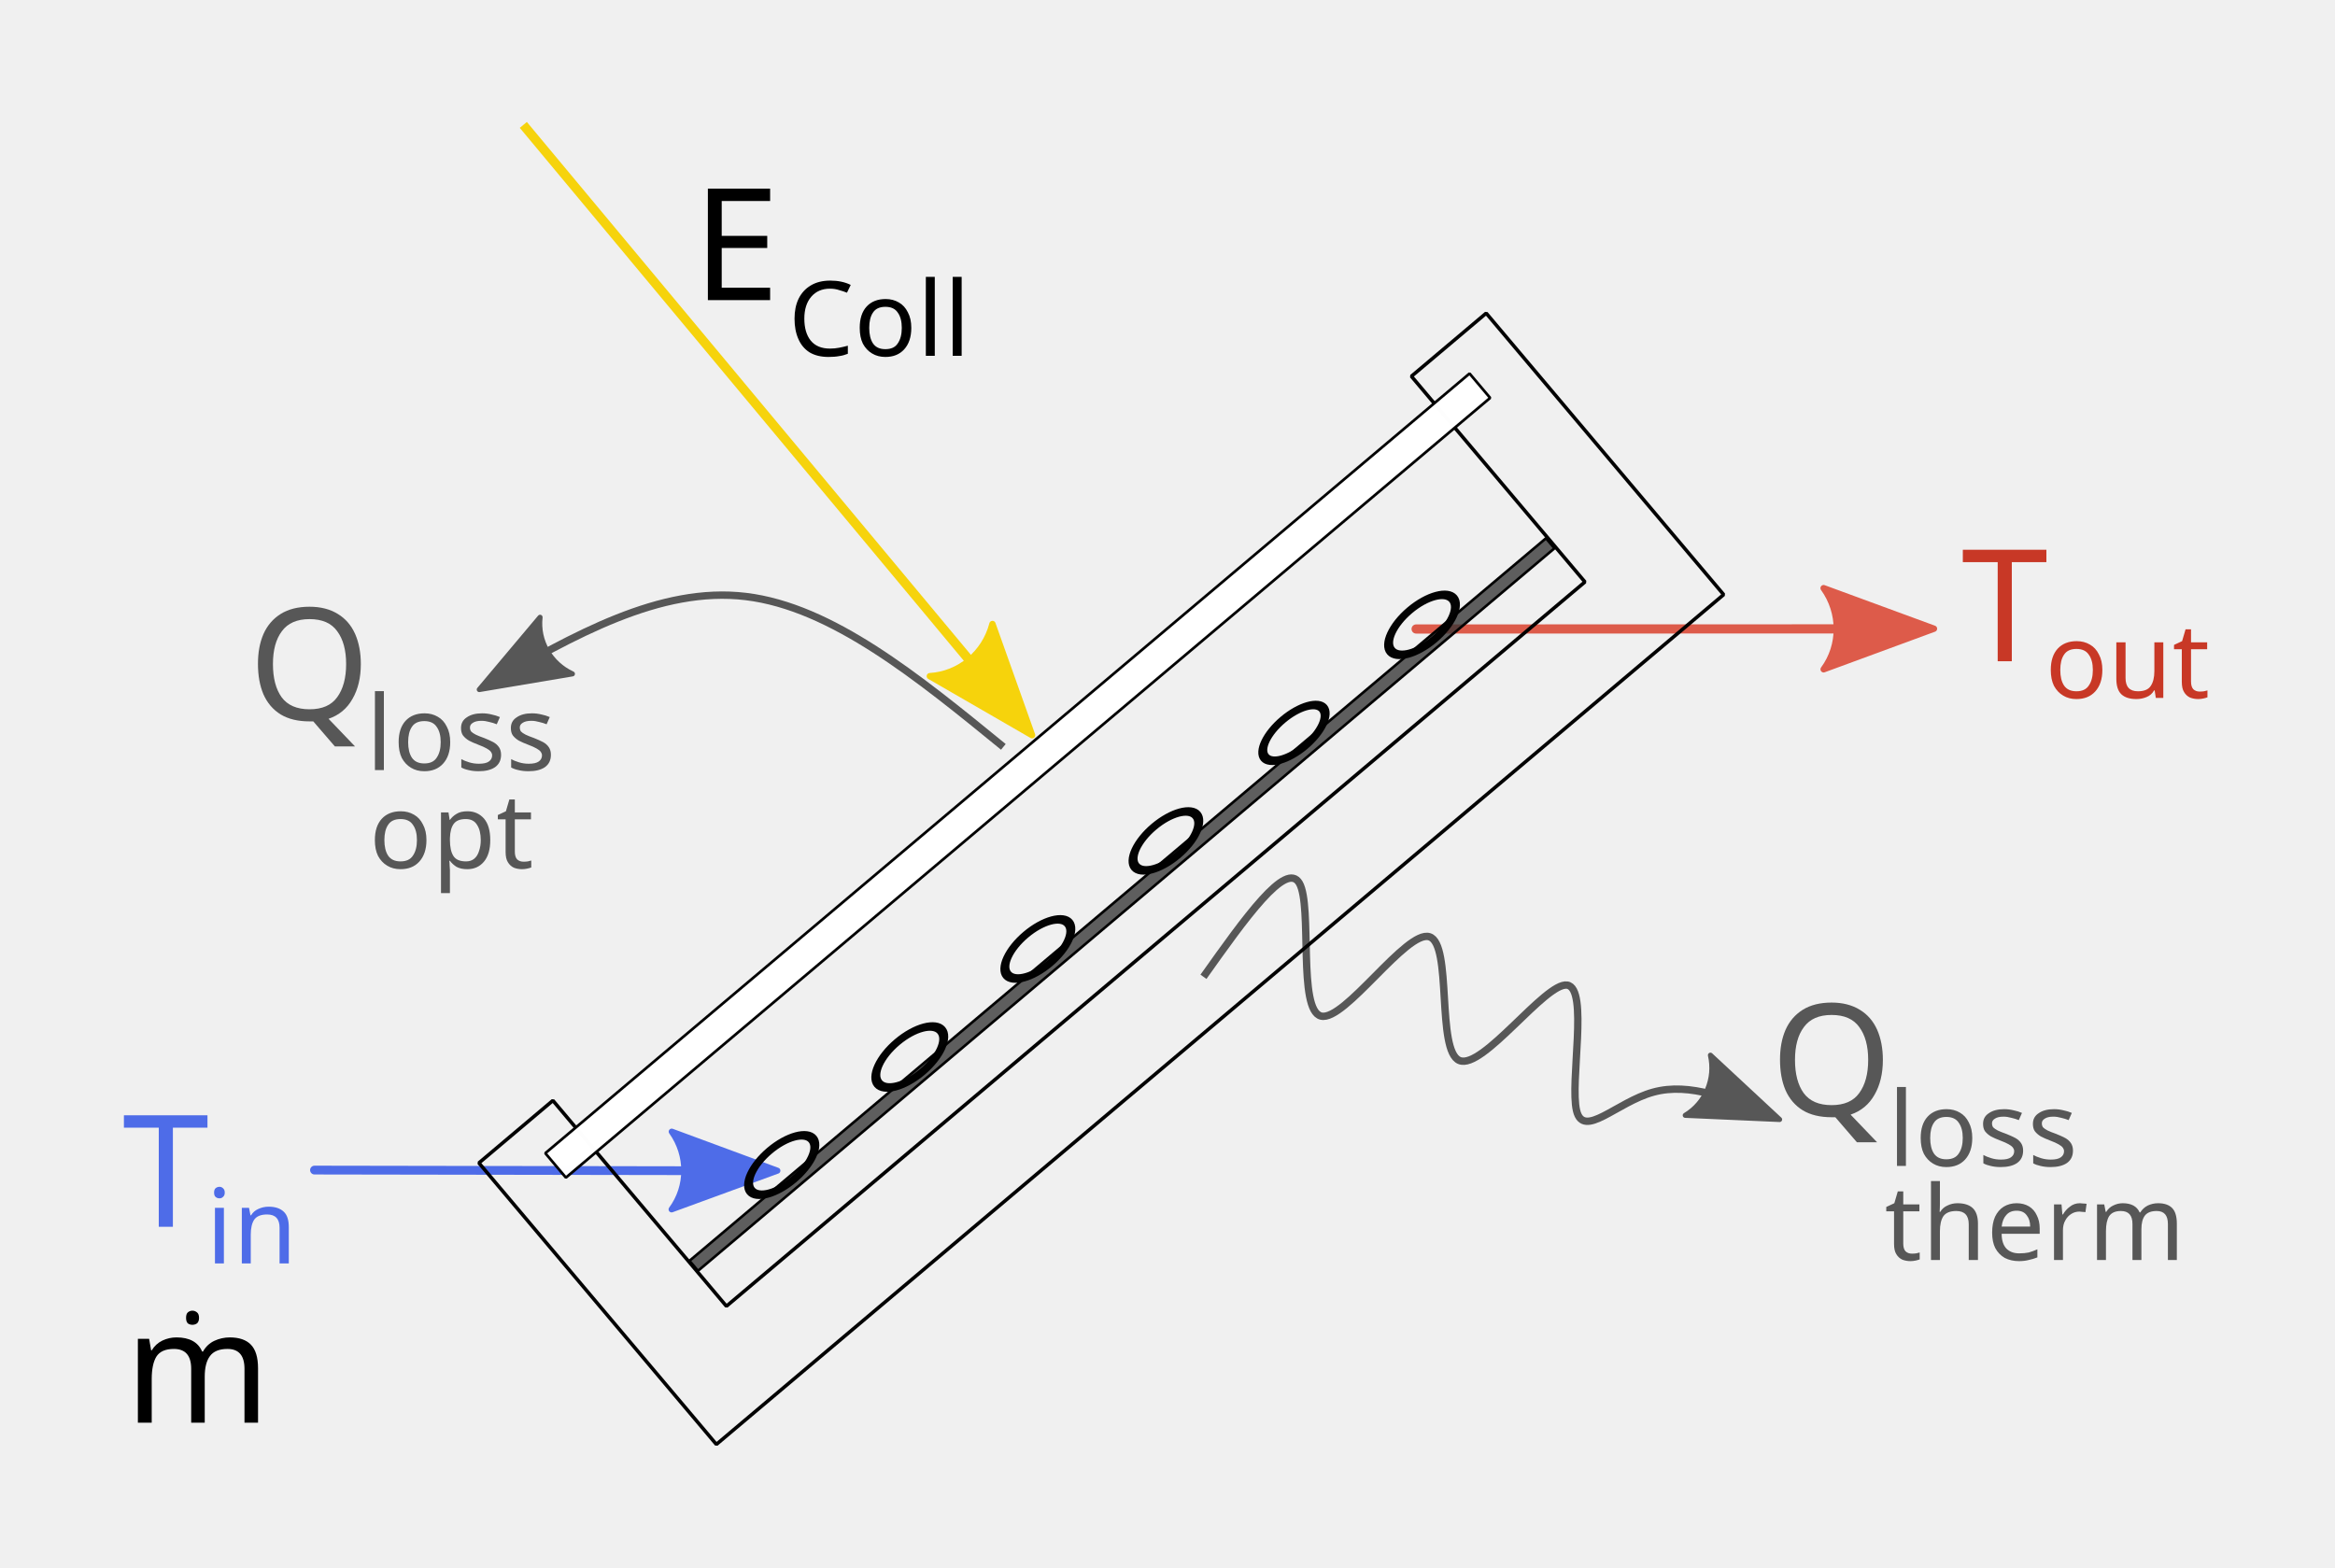
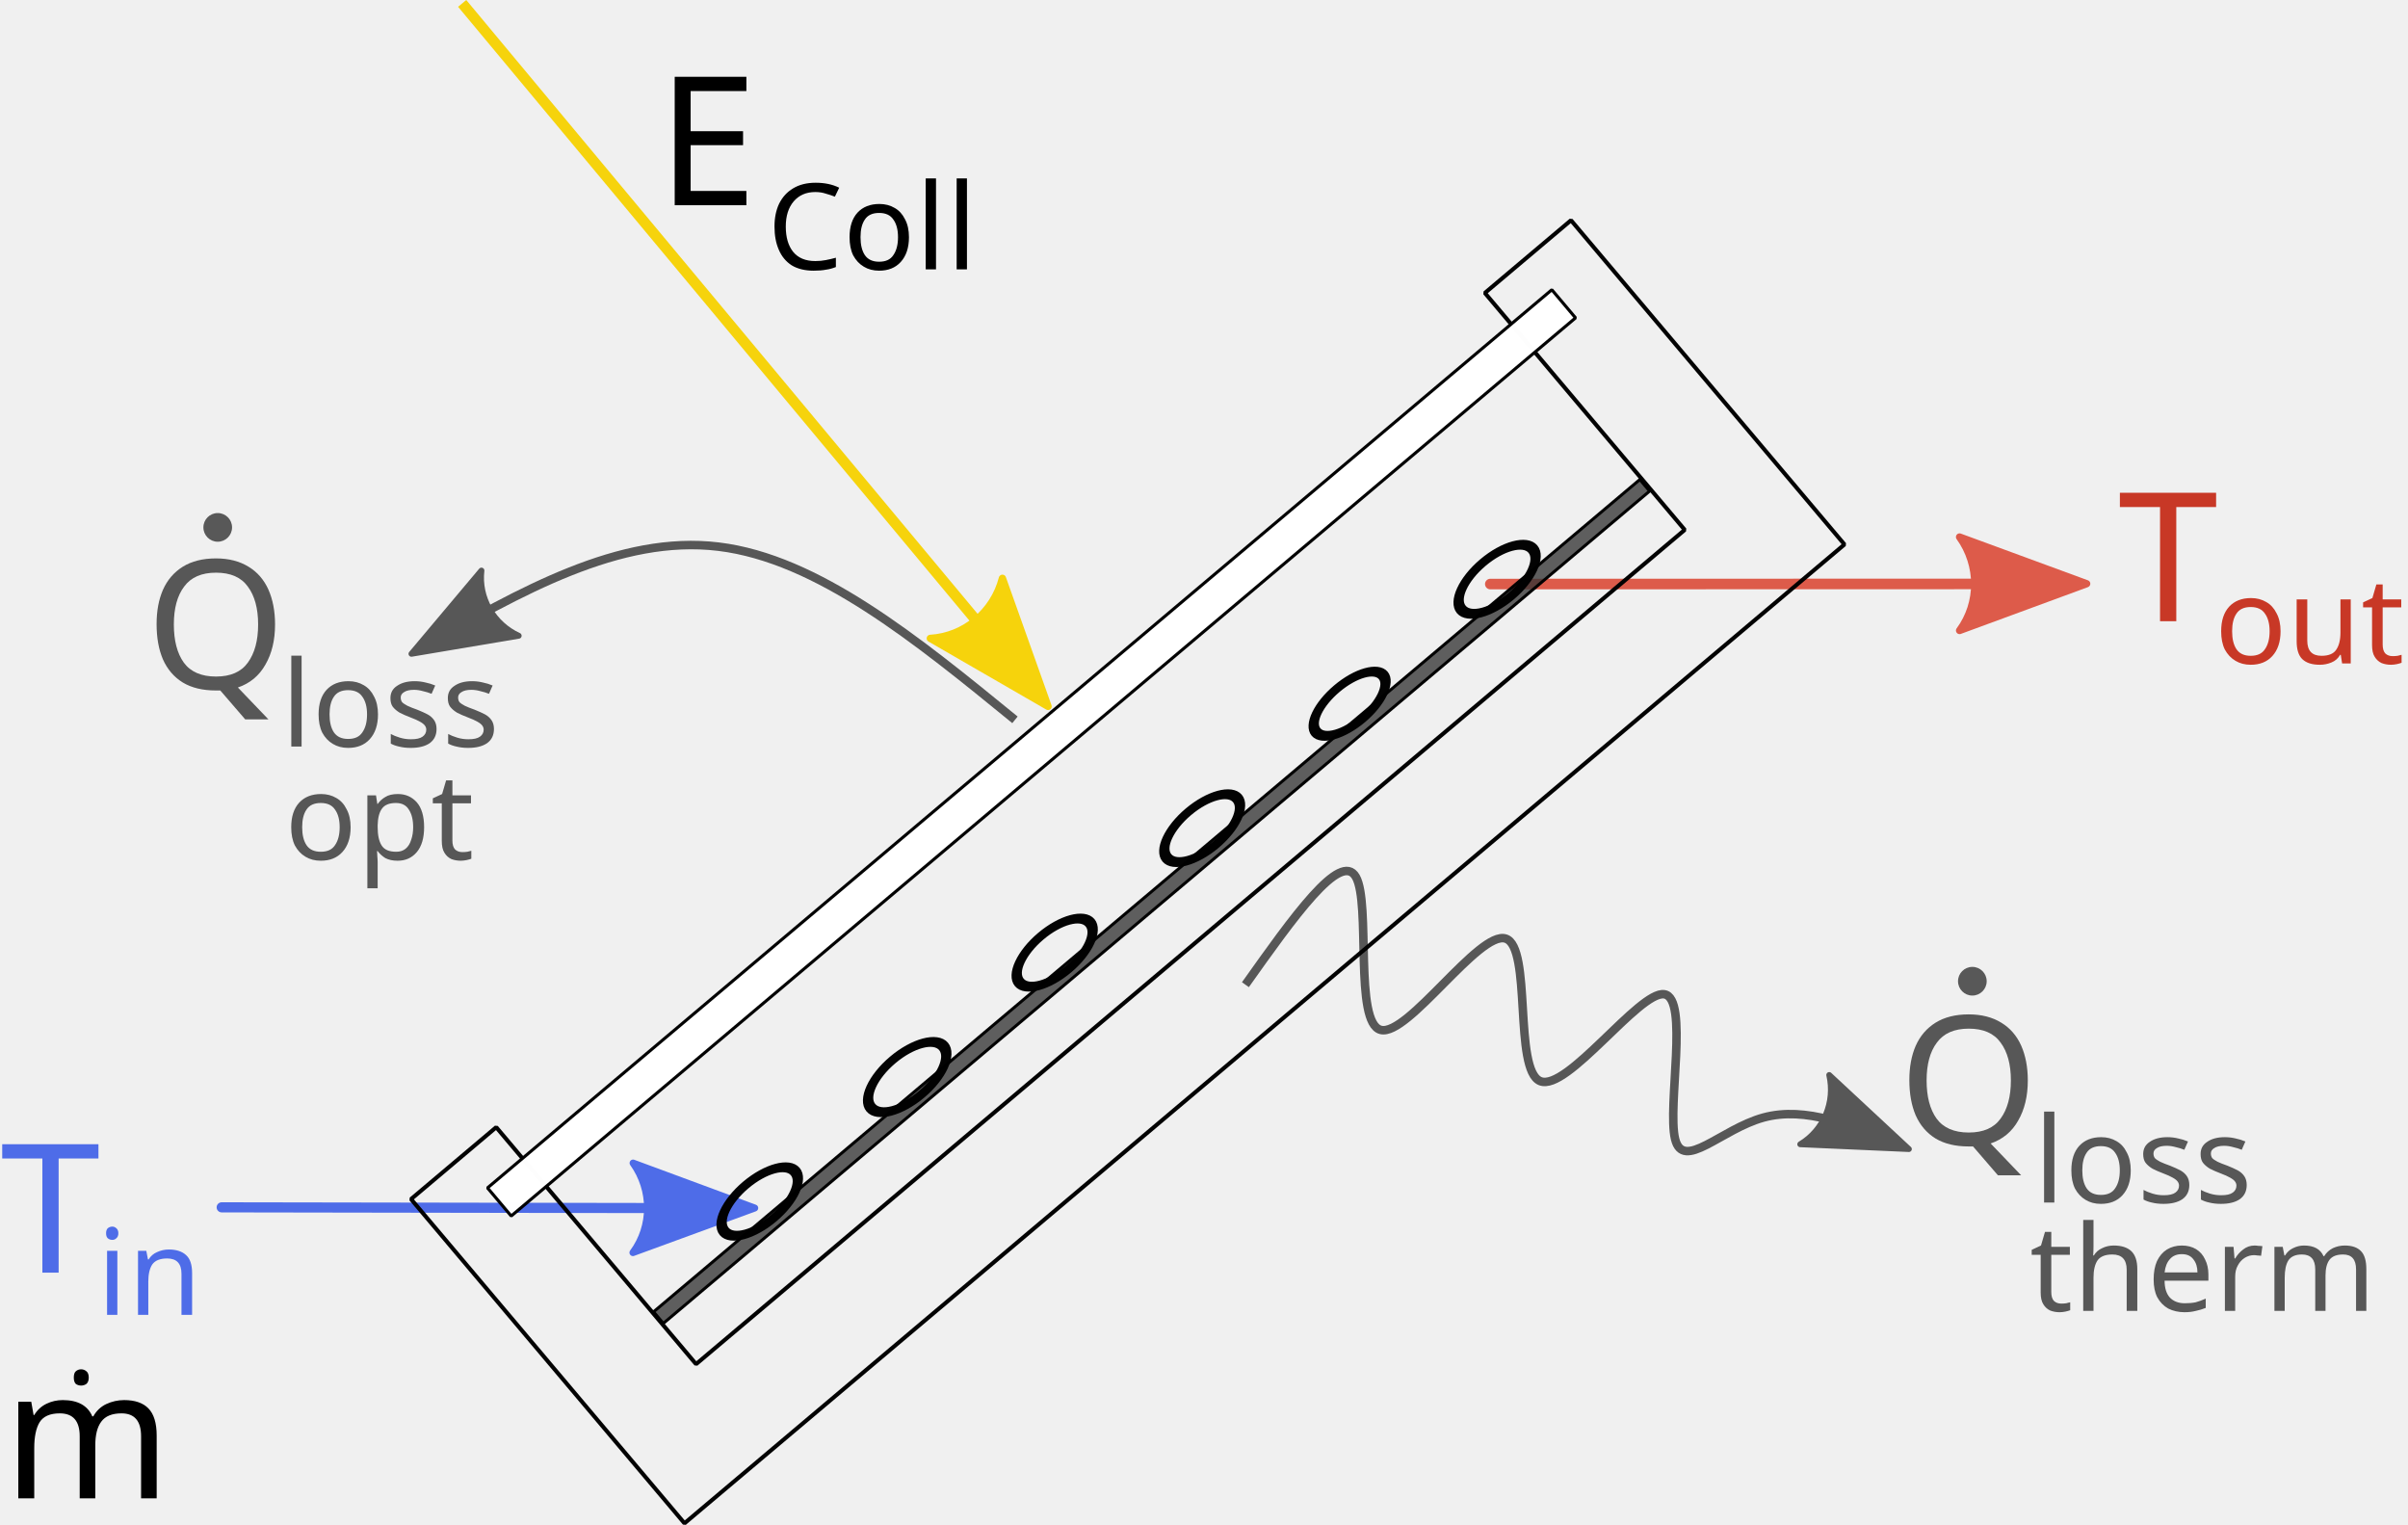
- <svg xmlns="http://www.w3.org/2000/svg" width="478.579" height="321.349" viewBox="0 0 126.624 85.024" version="1.1" id="svg8">
+ <svg xmlns="http://www.w3.org/2000/svg" width="113.395mm" height="71.795mm" viewBox="0 0 113.395 71.795" version="1.1" id="svg8">
  <defs id="defs2">
    <marker orient="auto" refY="0" refX="0" id="marker1077" style="overflow:visible">
      <path id="path1075" style="fill:#575757;fill-opacity:1;fill-rule:evenodd;stroke:#575757;stroke-width:0.625;stroke-linejoin:round;stroke-opacity:1" d="M 8.719,4.034 -2.207,0.016 8.719,-4.002 c -1.745,2.372 -1.735,5.617 -6e-7,8.035 z" transform="matrix(-1.1,0,0,-1.1,-1.1,0)" />
    </marker>
    <marker style="overflow:visible" id="marker10866" refX="0" refY="0" orient="auto">
      <path transform="matrix(-1.1,0,0,-1.1,-1.1,0)" d="M 8.719,4.034 -2.207,0.016 8.719,-4.002 c -1.745,2.372 -1.735,5.617 -6e-7,8.035 z" style="fill:#575757;fill-opacity:1;fill-rule:evenodd;stroke:#575757;stroke-width:0.625;stroke-linejoin:round;stroke-opacity:1" id="path10864" />
    </marker>
    <marker orient="auto" refY="0" refX="0" id="marker9885" style="overflow:visible">
      <path id="path9883" style="fill:#f6d30c;fill-opacity:1;fill-rule:evenodd;stroke:#f6d30c;stroke-width:0.625;stroke-linejoin:round;stroke-opacity:1" d="M 8.719,4.034 -2.207,0.016 8.719,-4.002 c -1.745,2.372 -1.735,5.617 -6e-7,8.035 z" transform="matrix(-1.1,0,0,-1.1,-1.1,0)" />
    </marker>
    <marker orient="auto" refY="0" refX="0" id="marker9821" style="overflow:visible">
      <path id="path9819" style="fill:#f6d30c;fill-opacity:1;fill-rule:evenodd;stroke:#f6d30c;stroke-width:0.625;stroke-linejoin:round;stroke-opacity:1" d="M 8.719,4.034 -2.207,0.016 8.719,-4.002 c -1.745,2.372 -1.735,5.617 -6e-7,8.035 z" transform="matrix(-1.1,0,0,-1.1,-1.1,0)" />
    </marker>
    <marker orient="auto" refY="0" refX="0" id="marker9763" style="overflow:visible">
      <path id="path9761" style="fill:#4e6ce8;fill-opacity:1;fill-rule:evenodd;stroke:#4e6ce8;stroke-width:0.625;stroke-linejoin:round;stroke-opacity:1" d="M 8.719,4.034 -2.207,0.016 8.719,-4.002 c -1.745,2.372 -1.735,5.617 -6e-7,8.035 z" transform="matrix(-1.1,0,0,-1.1,-1.1,0)" />
    </marker>
    <marker orient="auto" refY="0" refX="0" id="Arrow2Lend" style="overflow:visible">
      <path id="path4551" style="fill:#dd5b4a;fill-opacity:1;fill-rule:evenodd;stroke:#dd5b4a;stroke-width:0.625;stroke-linejoin:round;stroke-opacity:1" d="M 8.719,4.034 -2.207,0.016 8.719,-4.002 c -1.745,2.372 -1.735,5.617 -6e-7,8.035 z" transform="matrix(-1.1,0,0,-1.1,-1.1,0)" />
    </marker>
    <marker orient="auto" refY="0" refX="0" id="Arrow1Lend" style="overflow:visible">
      <path id="path4533" d="M 0,0 5,-5 -12.5,0 5,5 Z" style="fill:#000000;fill-opacity:1;fill-rule:evenodd;stroke:#000000;stroke-width:1pt;stroke-opacity:1" transform="matrix(-0.8,0,0,-0.8,-10,0)" />
    </marker>
    <marker orient="auto" refY="0" refX="0" id="Arrow1Lend-2" style="overflow:visible">
      <path id="path4533-1" d="M 0,0 5,-5 -12.5,0 5,5 Z" style="fill:#000000;fill-opacity:1;fill-rule:evenodd;stroke:#000000;stroke-width:1pt;stroke-opacity:1" transform="matrix(-0.8,0,0,-0.8,-10,0)" />
    </marker>
    <marker orient="auto" refY="0" refX="0" id="Arrow1Lend-2-9" style="overflow:visible">
      <path id="path4533-1-3" d="M 0,0 5,-5 -12.5,0 5,5 Z" style="fill:#4e6ce8;fill-opacity:1;fill-rule:evenodd;stroke:#4e6ce8;stroke-width:1pt;stroke-opacity:1" transform="matrix(-0.8,0,0,-0.8,-10,0)" />
    </marker>
    <marker orient="auto" refY="0" refX="0" id="Arrow1Lend-2-9-4" style="overflow:visible">
      <path id="path4533-1-3-1" d="M 0,0 5,-5 -12.5,0 5,5 Z" style="fill:#dd5b4a;fill-opacity:1;fill-rule:evenodd;stroke:#dd5b4a;stroke-width:1pt;stroke-opacity:1" transform="matrix(-0.8,0,0,-0.8,-10,0)" />
    </marker>
    <marker orient="auto" refY="0" refX="0" id="marker9885-1" style="overflow:visible">
      <path id="path9883-5" style="fill:#000000;fill-opacity:1;fill-rule:evenodd;stroke:#000000;stroke-width:0.625;stroke-linejoin:round;stroke-opacity:1" d="M 8.719,4.034 -2.207,0.016 8.719,-4.002 c -1.745,2.372 -1.735,5.617 -6e-7,8.035 z" transform="matrix(-1.1,0,0,-1.1,-1.1,0)" />
    </marker>
    <marker style="overflow:visible" id="marker10866-1" refX="0" refY="0" orient="auto">
      <path transform="matrix(-1.1,0,0,-1.1,-1.1,0)" d="M 8.719,4.034 -2.207,0.016 8.719,-4.002 c -1.745,2.372 -1.735,5.617 -6e-7,8.035 z" style="fill:#575757;fill-opacity:1;fill-rule:evenodd;stroke:#575757;stroke-width:0.625;stroke-linejoin:round;stroke-opacity:1" id="path10864-1" />
    </marker>
    <marker style="overflow:visible" id="marker10866-6" refX="0" refY="0" orient="auto">
      <path transform="matrix(-1.1,0,0,-1.1,-1.1,0)" d="M 8.719,4.034 -2.207,0.016 8.719,-4.002 c -1.745,2.372 -1.735,5.617 -6e-7,8.035 z" style="fill:#575757;fill-opacity:1;fill-rule:evenodd;stroke:#575757;stroke-width:0.625;stroke-linejoin:round;stroke-opacity:1" id="path10864-7" />
    </marker>
    <marker orient="auto" refY="0" refX="0" id="marker1077-8" style="overflow:visible">
      <path id="path1075-0" style="fill:#575757;fill-opacity:1;fill-rule:evenodd;stroke:#575757;stroke-width:0.625;stroke-linejoin:round;stroke-opacity:1" d="M 8.719,4.034 -2.207,0.016 8.719,-4.002 c -1.745,2.372 -1.735,5.617 -6e-7,8.035 z" transform="matrix(-1.1,0,0,-1.1,-1.1,0)" />
    </marker>
  </defs>
-   <g id="layer1" transform="translate(-44.00338,-54.00032)">
+   <g id="layer1" transform="translate(-50.61796,-60.61491)">
    <path style="fill:none;stroke:#f6d30c;stroke-width:0.5;stroke-linecap:butt;stroke-linejoin:miter;stroke-miterlimit:4;stroke-dasharray:none;stroke-opacity:1;marker-end:url(#marker9821)" d="M 72.382,60.775 99.54,93.37" id="path4528" />
    <path style="fill:none;fill-opacity:1;stroke:#4e6ce8;stroke-width:0.477;stroke-linecap:round;stroke-linejoin:miter;stroke-miterlimit:4;stroke-dasharray:none;stroke-opacity:1;marker-end:url(#marker9763)" d="m 61.058,117.46 24.468,0.04" id="path5659-9-4" />
    <path style="fill:none;fill-opacity:1;stroke:#dd5b4a;stroke-width:0.498;stroke-linecap:round;stroke-linejoin:miter;stroke-miterlimit:4;stroke-dasharray:none;stroke-opacity:1;marker-end:url(#Arrow2Lend)" d="m 120.798,88.114 27.422,-0.007" id="path5659-9-4-5" />
+     <path style="fill:none;stroke:#000000;stroke-width:0px;stroke-linecap:butt;stroke-linejoin:miter;stroke-opacity:1" d="M -23245566,-20.074 H 23245506" id="path10139" />
    <path style="fill:none;stroke:#575757;stroke-width:0.4;stroke-linecap:butt;stroke-linejoin:miter;stroke-miterlimit:4;stroke-dasharray:none;stroke-opacity:1;marker-end:url(#marker10866)" d="m 109.266,106.977 c 2.243,-3.16 4.485,-6.32 5.2,-5.076 0.715,1.243 -0.098,6.889 1.176,7.206 1.275,0.317 4.636,-4.694 5.879,-4.3 1.243,0.394 0.366,6.196 1.628,6.711 1.261,0.515 4.66,-4.254 5.838,-4.09 1.178,0.164 0.136,5.265 0.512,6.811 0.376,1.546 2.17,-0.461 4.16,-1.006 1.99,-0.545 4.173,0.37 6.358,1.285" id="path10848" />
    <text xml:space="preserve" style="font-style:normal;font-weight:normal;font-size:10.583px;line-height:1.25;font-family:sans-serif;letter-spacing:0px;word-spacing:0px;fill:#000000;fill-opacity:1;stroke:none;stroke-width:0.265" x="81.564" y="70.277" id="text13565-4">
      <tspan id="tspan13563-8" x="81.564" y="70.277" style="font-style:normal;font-variant:normal;font-weight:normal;font-stretch:normal;font-size:8.467px;font-family:sans-serif;-inkscape-font-specification:'sans-serif, Normal';font-variant-ligatures:normal;font-variant-caps:normal;font-variant-numeric:normal;font-feature-settings:normal;text-align:start;writing-mode:lr-tb;text-anchor:start;stroke-width:0.265">E</tspan>
    </text>
    <text xml:space="preserve" style="font-style:normal;font-weight:normal;font-size:10.583px;line-height:1.25;font-family:sans-serif;letter-spacing:0px;word-spacing:0px;fill:#c83826;fill-opacity:1;stroke:none;stroke-width:0.265" x="154.901" y="91.855" id="text13569-0">
      <tspan id="tspan13567-0" x="154.901" y="91.855" style="font-style:normal;font-variant:normal;font-weight:normal;font-stretch:normal;font-size:5.644px;font-family:sans-serif;-inkscape-font-specification:'sans-serif, Normal';font-variant-ligatures:normal;font-variant-caps:normal;font-variant-numeric:normal;font-feature-settings:normal;text-align:start;writing-mode:lr-tb;text-anchor:start;fill:#c83826;fill-opacity:1;stroke:none;stroke-width:0.265;stroke-opacity:1">out</tspan>
    </text>
    <text xml:space="preserve" style="font-style:normal;font-weight:normal;font-size:10.583px;line-height:1.25;font-family:sans-serif;letter-spacing:0px;word-spacing:0px;fill:#c83826;fill-opacity:1;stroke:none;stroke-width:0.265" x="150.369" y="89.864" id="text13607">
      <tspan id="tspan13605" x="150.369" y="89.864" style="font-style:normal;font-variant:normal;font-weight:normal;font-stretch:normal;font-size:8.467px;font-family:sans-serif;-inkscape-font-specification:'sans-serif, Normal';font-variant-ligatures:normal;font-variant-caps:normal;font-variant-numeric:normal;font-feature-settings:normal;text-align:start;writing-mode:lr-tb;text-anchor:start;fill:#c83826;fill-opacity:1;stroke-width:0.265">T</tspan>
    </text>
    <text xml:space="preserve" style="font-style:normal;font-weight:normal;font-size:10.583px;line-height:1.25;font-family:sans-serif;letter-spacing:0px;word-spacing:0px;fill:#000000;fill-opacity:1;stroke:none;stroke-width:0.265" x="86.746" y="73.297" id="text13569-0-2">
      <tspan id="tspan13567-0-9" x="86.746" y="73.297" style="font-style:normal;font-variant:normal;font-weight:normal;font-stretch:normal;font-size:5.644px;font-family:sans-serif;-inkscape-font-specification:'sans-serif, Normal';font-variant-ligatures:normal;font-variant-caps:normal;font-variant-numeric:normal;font-feature-settings:normal;text-align:start;writing-mode:lr-tb;text-anchor:start;stroke-width:0.265">Coll</tspan>
    </text>
    <text xml:space="preserve" style="font-style:normal;font-weight:normal;font-size:10.583px;line-height:1.25;font-family:sans-serif;letter-spacing:0px;word-spacing:0px;fill:#575757;fill-opacity:1;stroke:none;stroke-width:0.5;stroke-miterlimit:4;stroke-dasharray:none" x="140.015" y="114.516" id="text13629">
      <tspan id="tspan13627" x="140.015" y="114.516" style="font-style:normal;font-variant:normal;font-weight:normal;font-stretch:normal;font-size:8.467px;font-family:sans-serif;-inkscape-font-specification:'sans-serif, Normal';font-variant-ligatures:normal;font-variant-caps:normal;font-variant-numeric:normal;font-feature-settings:normal;text-align:start;writing-mode:lr-tb;text-anchor:start;fill:#575757;fill-opacity:1;stroke-width:0.5;stroke-miterlimit:4;stroke-dasharray:none">Q</tspan>
    </text>
    <text xml:space="preserve" style="font-style:normal;font-weight:normal;font-size:10.583px;line-height:1.25;font-family:sans-serif;letter-spacing:0px;word-spacing:0px;fill:#575757;fill-opacity:1;stroke:none;stroke-width:0.5;stroke-miterlimit:4;stroke-dasharray:none" x="146.39" y="117.235" id="text13633">
      <tspan id="tspan13631" x="146.39" y="117.235" style="font-style:normal;font-variant:normal;font-weight:normal;font-stretch:normal;font-size:5.644px;font-family:sans-serif;-inkscape-font-specification:'sans-serif, Normal';font-variant-ligatures:normal;font-variant-caps:normal;font-variant-numeric:normal;font-feature-settings:normal;text-align:start;writing-mode:lr-tb;text-anchor:start;fill:#575757;fill-opacity:1;stroke-width:0.5;stroke-miterlimit:4;stroke-dasharray:none">loss</tspan>
    </text>
    <text xml:space="preserve" style="font-style:normal;font-weight:normal;font-size:10.583px;line-height:1.25;font-family:sans-serif;letter-spacing:0px;word-spacing:0px;fill:#575757;fill-opacity:1;stroke:none;stroke-width:0.5;stroke-miterlimit:4;stroke-dasharray:none" x="57.478" y="93.045" id="text13629-1">
      <tspan id="tspan13627-7" x="57.478" y="93.045" style="font-style:normal;font-variant:normal;font-weight:normal;font-stretch:normal;font-size:8.467px;font-family:sans-serif;-inkscape-font-specification:'sans-serif, Normal';font-variant-ligatures:normal;font-variant-caps:normal;font-variant-numeric:normal;font-feature-settings:normal;text-align:start;writing-mode:lr-tb;text-anchor:start;fill:#575757;fill-opacity:1;stroke-width:0.5;stroke-miterlimit:4;stroke-dasharray:none">Q</tspan>
    </text>
    <text xml:space="preserve" style="font-style:normal;font-weight:normal;font-size:10.583px;line-height:1.25;font-family:sans-serif;letter-spacing:0px;word-spacing:0px;fill:#575757;fill-opacity:1;stroke:none;stroke-width:0.5;stroke-miterlimit:4;stroke-dasharray:none" x="63.853" y="95.764" id="text13633-1">
      <tspan id="tspan13631-35" x="63.853" y="95.764" style="font-style:normal;font-variant:normal;font-weight:normal;font-stretch:normal;font-size:5.644px;font-family:sans-serif;-inkscape-font-specification:'sans-serif, Normal';font-variant-ligatures:normal;font-variant-caps:normal;font-variant-numeric:normal;font-feature-settings:normal;text-align:start;writing-mode:lr-tb;text-anchor:start;fill:#575757;fill-opacity:1;stroke-width:0.5;stroke-miterlimit:4;stroke-dasharray:none">loss</tspan>
    </text>
    <text xml:space="preserve" style="font-style:normal;font-weight:normal;font-size:10.583px;line-height:1.25;font-family:sans-serif;letter-spacing:0px;word-spacing:0px;fill:#575757;fill-opacity:1;stroke:none;stroke-width:0.265" x="146.201" y="122.337" id="text14021">
      <tspan id="tspan14019" x="146.201" y="122.337" style="font-style:normal;font-variant:normal;font-weight:normal;font-stretch:normal;font-size:5.644px;font-family:sans-serif;-inkscape-font-specification:'sans-serif, Normal';font-variant-ligatures:normal;font-variant-caps:normal;font-variant-numeric:normal;font-feature-settings:normal;text-align:start;writing-mode:lr-tb;text-anchor:start;fill:#575757;fill-opacity:1;stroke-width:0.265">therm</tspan>
    </text>
    <text xml:space="preserve" style="font-style:normal;font-weight:normal;font-size:10.583px;line-height:1.25;font-family:sans-serif;letter-spacing:0px;word-spacing:0px;fill:#4e6ce8;fill-opacity:1;stroke:none;stroke-width:0.265" x="55.175" y="122.527" id="text13569-0-23">
      <tspan id="tspan13567-0-8" x="55.175" y="122.527" style="font-style:normal;font-variant:normal;font-weight:normal;font-stretch:normal;font-size:5.644px;font-family:sans-serif;-inkscape-font-specification:'sans-serif, Normal';font-variant-ligatures:normal;font-variant-caps:normal;font-variant-numeric:normal;font-feature-settings:normal;text-align:start;writing-mode:lr-tb;text-anchor:start;fill:#4e6ce8;fill-opacity:1;stroke:none;stroke-width:0.265;stroke-opacity:1">in</tspan>
    </text>
    <text xml:space="preserve" style="font-style:normal;font-weight:normal;font-size:10.583px;line-height:1.25;font-family:sans-serif;letter-spacing:0px;word-spacing:0px;fill:#4e6ce8;fill-opacity:1;stroke:none;stroke-width:0.265" x="50.643" y="120.537" id="text13607-0">
      <tspan id="tspan13605-2" x="50.643" y="120.537" style="font-style:normal;font-variant:normal;font-weight:normal;font-stretch:normal;font-size:8.467px;font-family:sans-serif;-inkscape-font-specification:'sans-serif, Normal';font-variant-ligatures:normal;font-variant-caps:normal;font-variant-numeric:normal;font-feature-settings:normal;text-align:start;writing-mode:lr-tb;text-anchor:start;fill:#4e6ce8;fill-opacity:1;stroke-width:0.265">T</tspan>
    </text>
    <text xml:space="preserve" style="font-style:normal;font-weight:normal;font-size:10.583px;line-height:1.25;font-family:sans-serif;letter-spacing:0px;word-spacing:0px;fill:#000000;fill-opacity:1;stroke:none;stroke-width:0.265" x="50.76" y="131.162" id="text1993">
      <tspan id="tspan1991" x="50.76" y="131.162" style="font-style:normal;font-variant:normal;font-weight:normal;font-stretch:normal;font-size:8.467px;font-family:sans-serif;-inkscape-font-specification:'sans-serif, Normal';font-variant-ligatures:normal;font-variant-caps:normal;font-variant-numeric:normal;font-feature-settings:normal;text-align:start;writing-mode:lr-tb;text-anchor:start;stroke-width:0.265">m</tspan>
    </text>
    <text xml:space="preserve" style="font-style:normal;font-weight:normal;font-size:10.583px;line-height:1.25;font-family:sans-serif;letter-spacing:0px;word-spacing:0px;fill:#000000;fill-opacity:1;stroke:none;stroke-width:0.265" x="53.689" y="125.776" id="text1997">
      <tspan id="tspan1995" x="53.689" y="125.776" style="font-style:normal;font-variant:normal;font-weight:normal;font-stretch:normal;font-size:5.644px;font-family:'Bauhaus 93';-inkscape-font-specification:'Bauhaus 93, Normal';font-variant-ligatures:normal;font-variant-caps:normal;font-variant-numeric:normal;font-feature-settings:normal;text-align:start;writing-mode:lr-tb;text-anchor:start;stroke-width:0.265">.</tspan>
    </text>
    <path style="fill:none;stroke:#575757;stroke-width:0.4;stroke-linecap:butt;stroke-linejoin:miter;stroke-miterlimit:4;stroke-dasharray:none;stroke-opacity:1;marker-end:url(#marker1077-8)" d="M 98.414,94.507 C 93.762,90.711 89.112,86.916 84.451,86.353 79.79,85.79 75.121,88.46 70.451,91.129" id="path981-1" />
    <g transform="matrix(0.4118051,-0.3474444,0.3474444,0.4118051,-32.44615,62.57362)" id="layer1-4">
      <path id="rect5489" transform="matrix(0.2645833,0,0,0.2645833,0,87)" d="M 302.59,426.676 V 566.756 H 803.922 V 426.676 h -37.217 V 529.041 H 339.412 V 426.676 Z" style="opacity:0.99;fill:none;fill-opacity:1;fill-rule:nonzero;stroke:#000000;stroke-width:1.347;stroke-miterlimit:0;stroke-dasharray:none;stroke-opacity:0.994" />
      <rect ry="0" y="221.086" x="89.909" height="1.324" width="112.785" id="rect5513" style="opacity:0.99;fill:#333333;fill-opacity:0.783;fill-rule:nonzero;stroke:#000000;stroke-width:0.262;stroke-miterlimit:0;stroke-dasharray:none;stroke-opacity:0.994" />
      <rect y="203.451" x="85.801" height="3.213" width="121.708" id="rect5515" style="opacity:0.99;fill:#ffffff;fill-opacity:1;fill-rule:nonzero;stroke:#000000;stroke-width:0.27;stroke-miterlimit:0;stroke-dasharray:none;stroke-opacity:0.994" />
      <g transform="matrix(1.001502,0,0,0.7407387,-0.2183967,57.52068)" style="fill:none" id="g5576">
        <ellipse style="opacity:0.99;fill:none;fill-opacity:1;fill-rule:nonzero;stroke:#000000;stroke-width:1;stroke-miterlimit:0;stroke-dasharray:none;stroke-opacity:0.994" id="path5518" cx="153.799" cy="-218.948" rx="4.023" ry="2.523" transform="scale(1,-1)" />
        <ellipse style="opacity:0.99;fill:none;fill-opacity:1;fill-rule:nonzero;stroke:#000000;stroke-width:1;stroke-miterlimit:0;stroke-dasharray:none;stroke-opacity:0.994" id="path5560" cx="136.96" cy="218.948" rx="4.037" ry="2.537" />
        <ellipse style="opacity:0.99;fill:none;fill-opacity:1;fill-rule:nonzero;stroke:#000000;stroke-width:1;stroke-miterlimit:0;stroke-dasharray:none;stroke-opacity:0.994" id="path5562" cx="120.121" cy="218.948" rx="4.148" ry="2.648" />
        <ellipse style="opacity:0.99;fill:none;fill-opacity:1;fill-rule:nonzero;stroke:#000000;stroke-width:1;stroke-miterlimit:0;stroke-dasharray:none;stroke-opacity:0.994" id="path5564" cx="103.282" cy="218.948" rx="4.053" ry="2.553" />
        <ellipse style="opacity:0.99;fill:none;fill-opacity:1;fill-rule:nonzero;stroke:#000000;stroke-width:1;stroke-miterlimit:0;stroke-dasharray:none;stroke-opacity:0.994" id="path5566" cx="170.637" cy="218.948" rx="3.833" ry="2.333" />
        <ellipse style="opacity:0.99;fill:none;fill-opacity:1;fill-rule:nonzero;stroke:#000000;stroke-width:1;stroke-miterlimit:0;stroke-dasharray:none;stroke-opacity:0.994" id="path5568" cx="187.476" cy="218.948" rx="4.086" ry="2.586" />
      </g>
    </g>
    <text xml:space="preserve" style="font-style:normal;font-weight:normal;font-size:10.583px;line-height:1.25;font-family:sans-serif;letter-spacing:0px;word-spacing:0px;fill:#000000;fill-opacity:1;stroke:none;stroke-width:0.265" x="64.02" y="101.079" id="text1000">
      <tspan id="tspan998" x="64.02" y="101.079" style="font-style:normal;font-variant:normal;font-weight:normal;font-stretch:normal;font-size:5.644px;font-family:sans-serif;-inkscape-font-specification:'sans-serif, Normal';font-variant-ligatures:normal;font-variant-caps:normal;font-variant-numeric:normal;font-feature-settings:normal;text-align:start;writing-mode:lr-tb;text-anchor:start;fill:#575757;fill-opacity:1;stroke-width:0.265">opt</tspan>
    </text>
+     <circle style="opacity:0.99;fill:#575757;fill-opacity:1;fill-rule:nonzero;stroke:none;stroke-width:1.844;stroke-miterlimit:0;stroke-dasharray:none;stroke-opacity:0.994" id="path997" cx="143.498" cy="106.814" r="0.675" />
+     <circle style="opacity:0.99;fill:#575757;fill-opacity:1;fill-rule:nonzero;stroke:none;stroke-width:1.003;stroke-miterlimit:0;stroke-dasharray:none;stroke-opacity:0.994" id="path999" cx="60.871" cy="85.446" r="0.675" />
  </g>
</svg>
